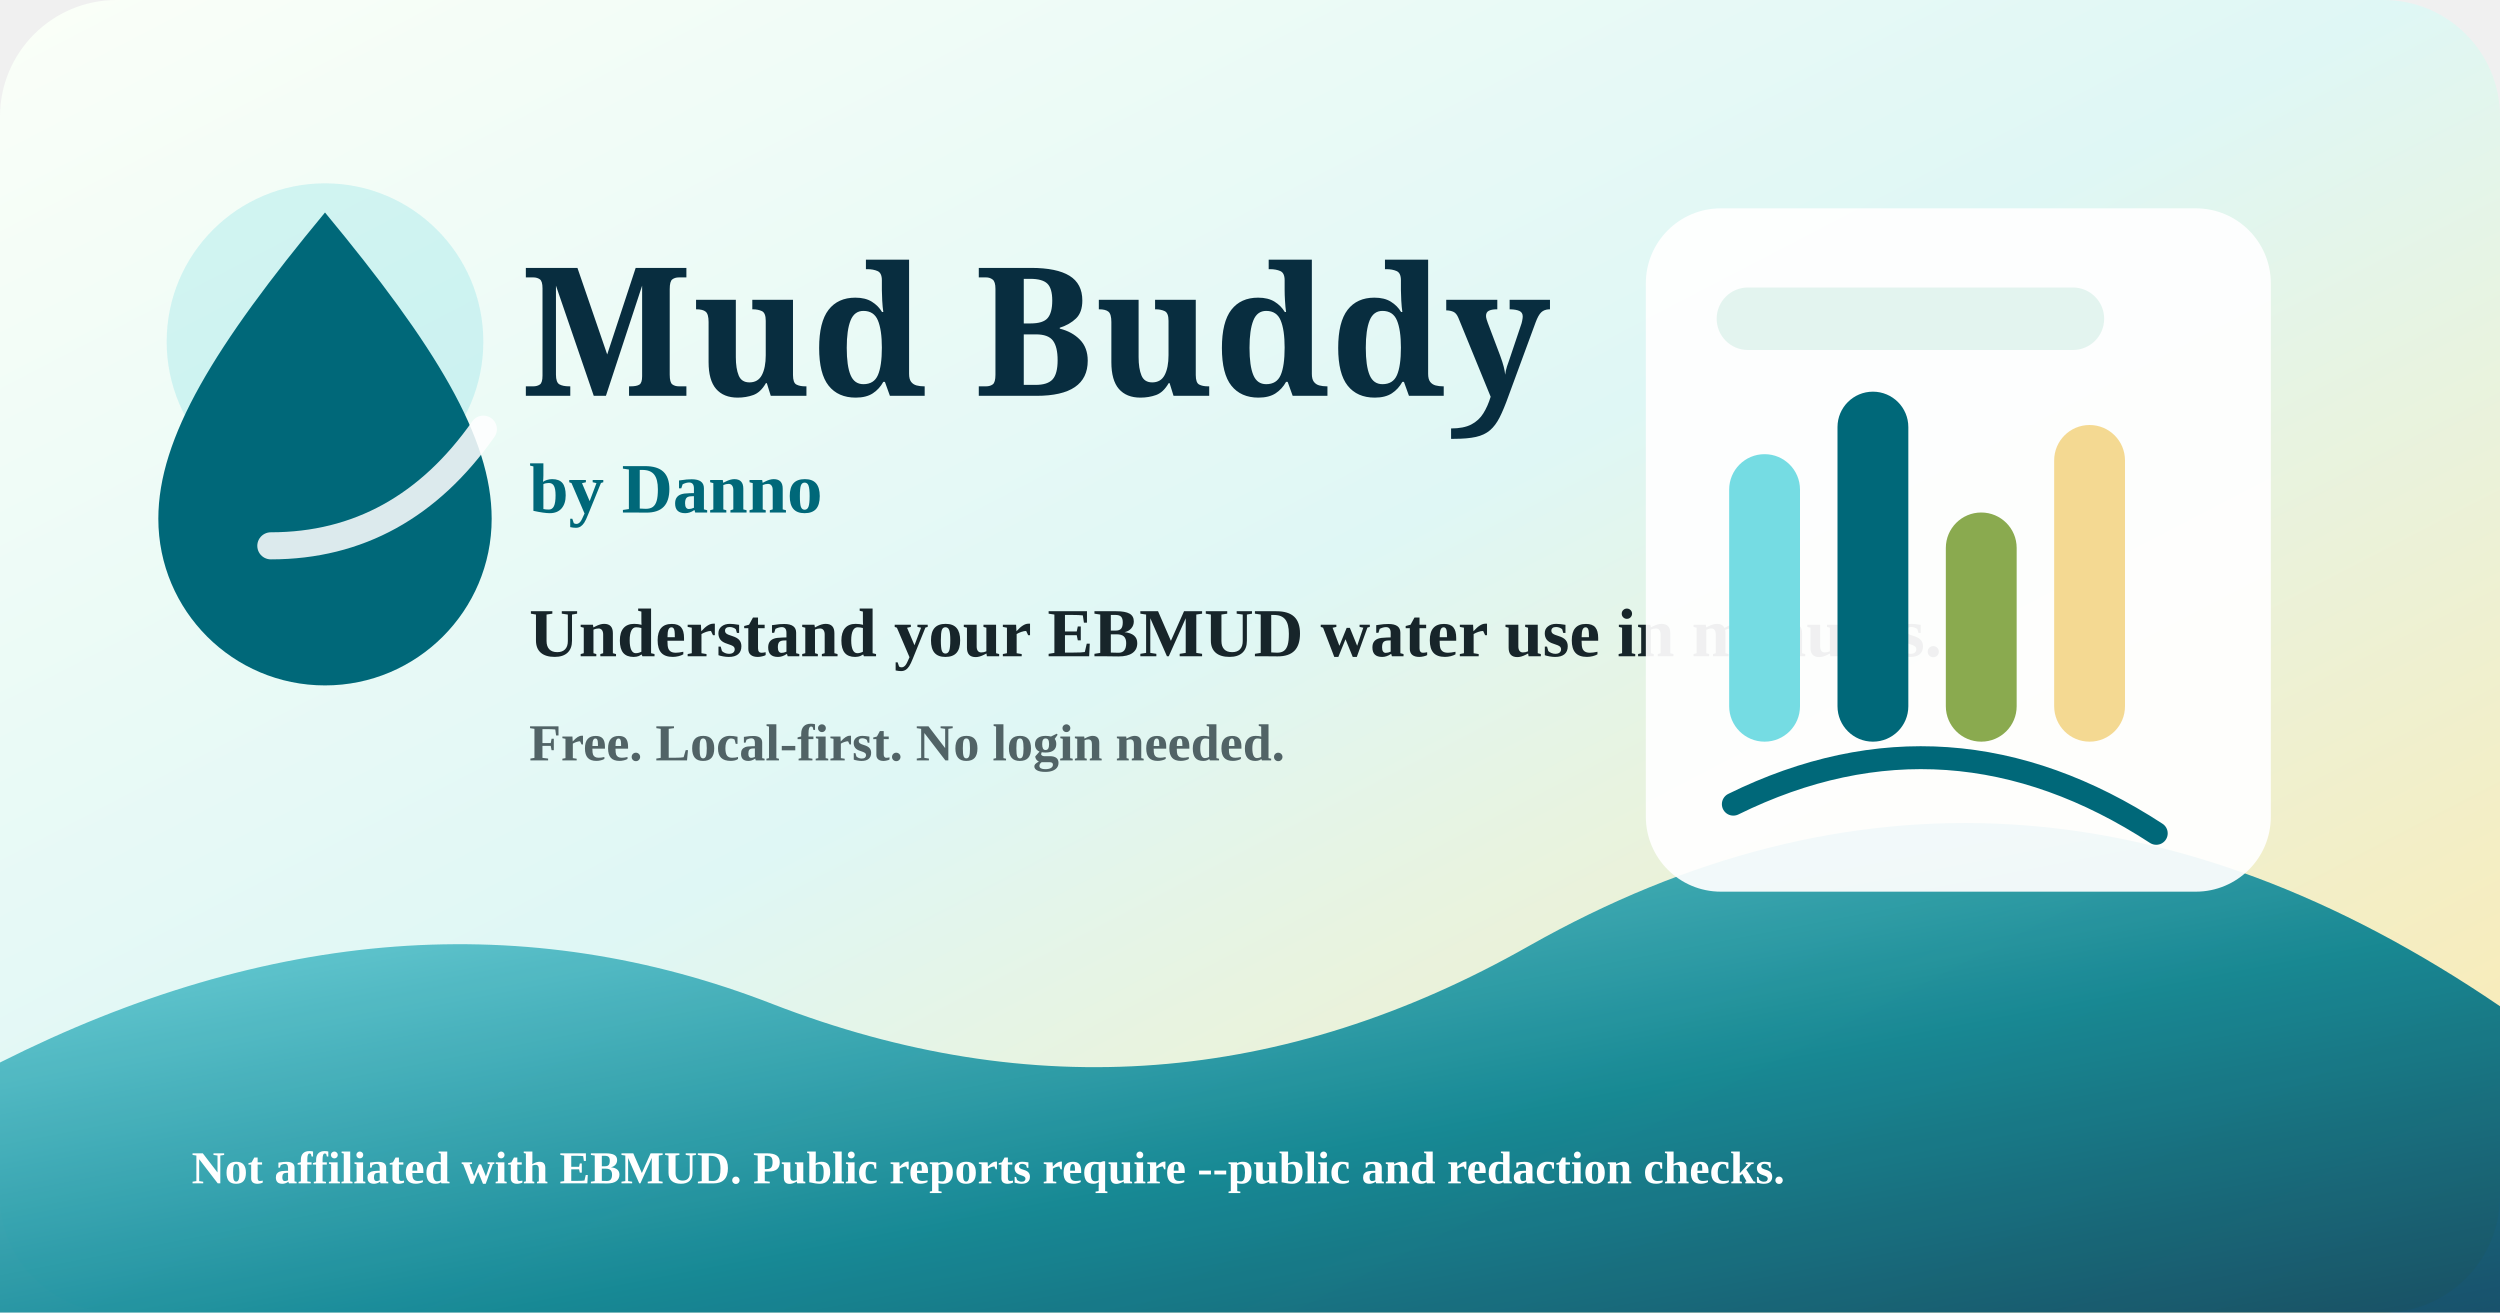
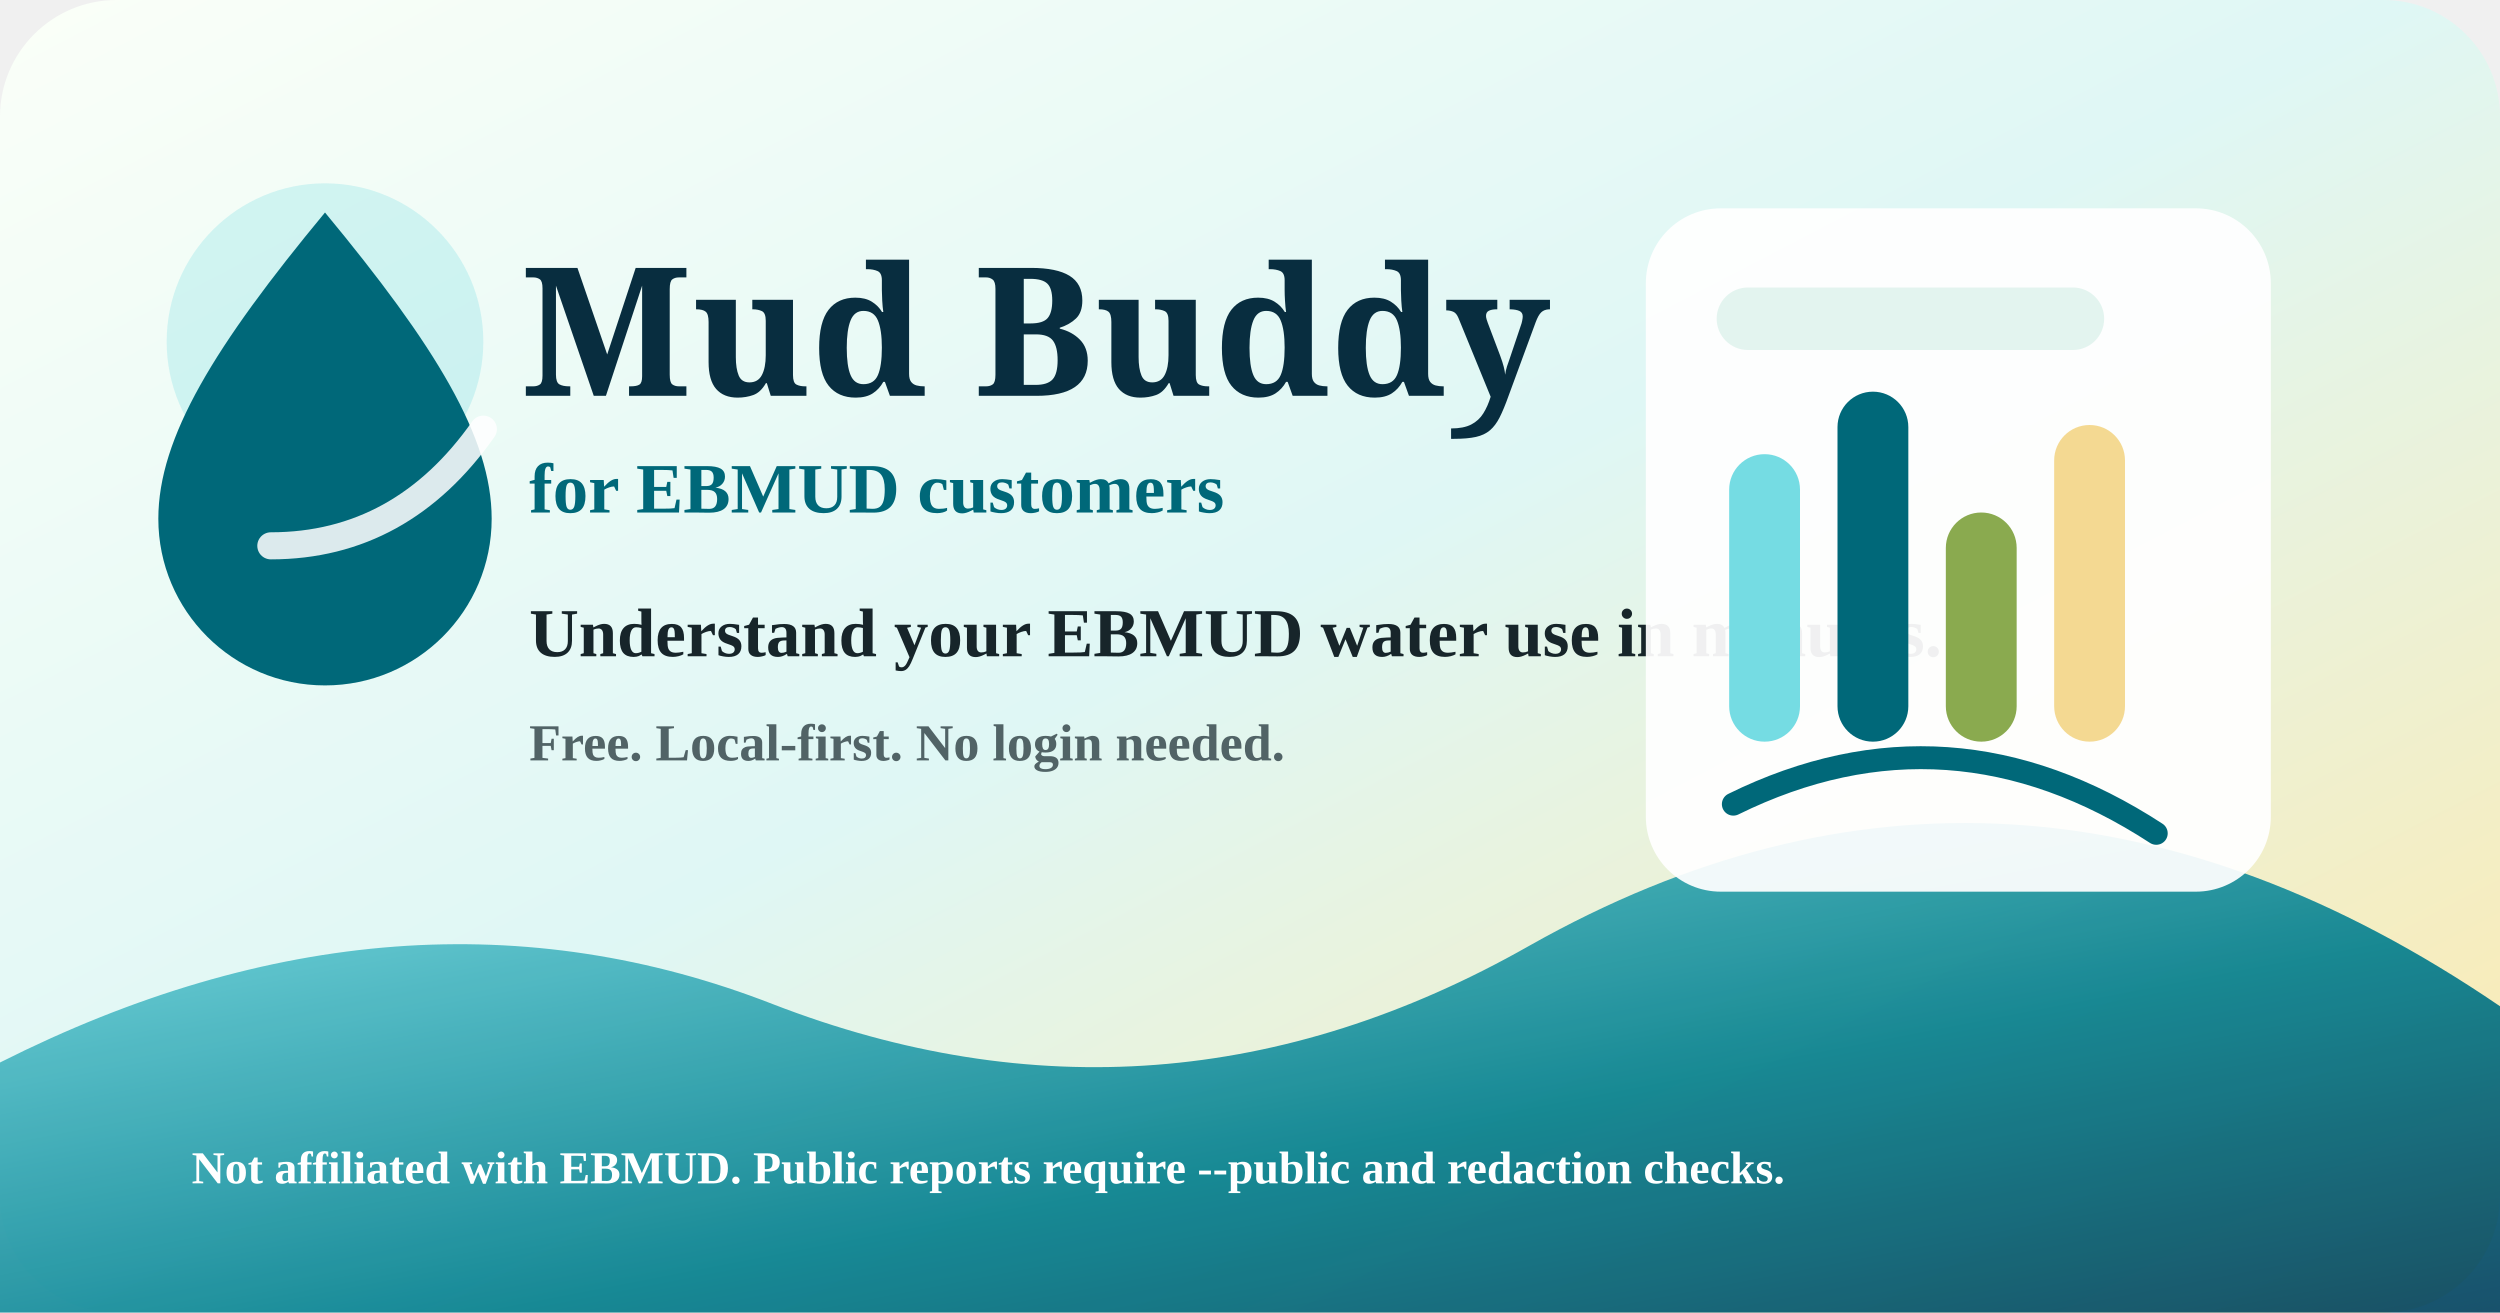
<svg xmlns="http://www.w3.org/2000/svg" width="1200" height="630" viewBox="0 0 1200 630" role="img" aria-labelledby="title desc">
  <defs>
    <linearGradient id="bg" x1="0" y1="0" x2="1" y2="1">
      <stop offset="0" stop-color="#fbfff8" />
      <stop offset="0.48" stop-color="#dff7f5" />
      <stop offset="1" stop-color="#ffe9aa" />
    </linearGradient>
    <linearGradient id="water" x1="0" y1="0" x2="1" y2="1">
      <stop offset="0" stop-color="#75dce3" />
      <stop offset="0.6" stop-color="#007d8d" />
      <stop offset="1" stop-color="#003f5c" />
    </linearGradient>
  </defs>
  <rect width="1200" height="630" rx="56" fill="url(#bg)" />
  <path d="M0 510c129-65 253-74 371-28 124 48 245 39 363-28 154-87 309-78 466 29v147H0z" fill="url(#water)" opacity="0.9" />
  <g transform="translate(88 96)">
    <circle cx="68" cy="68" r="76" fill="#75dce3" opacity="0.28" />
    <path d="M68 6c53 64 80 108 80 147a80 80 0 1 1-160 0c0-39 27-83 80-147z" fill="#006879" />
    <path d="M42 166c42 0 76-19 102-56" fill="none" stroke="#ffffff" stroke-width="13" stroke-linecap="round" opacity="0.86" />
  </g>
  <text x="250" y="190" font-family="Newsreader, Georgia" font-size="86" font-weight="750" fill="#082d3f">Mud Buddy</text>
-   <text x="254" y="246" font-family="Source Sans 3, Arial" font-size="34" font-weight="900" fill="#006879">by Danno</text>
+   <text x="254" y="246" font-family="Source Sans 3, Arial" font-size="34" font-weight="900" fill="#006879">for EBMUD customers</text>
  <text x="254" y="315" font-family="Source Sans 3, Arial" font-size="33" font-weight="750" fill="#17252a">Understand your EBMUD water use in minutes.</text>
  <text x="254" y="365" font-family="Source Sans 3, Arial" font-size="25" font-weight="650" fill="#516366">Free. Local-first. No login needed.</text>
  <g transform="translate(790 100)">
    <rect width="300" height="328" rx="36" fill="#ffffff" opacity="0.93" />
    <rect x="34" y="38" width="186" height="30" rx="15" fill="#e3f4ef" />
    <rect x="40" y="118" width="34" height="138" rx="17" fill="#75dce3" />
    <rect x="92" y="88" width="34" height="168" rx="17" fill="#006879" />
    <rect x="144" y="146" width="34" height="110" rx="17" fill="#8aaa4f" />
    <rect x="196" y="104" width="34" height="152" rx="17" fill="#f4d992" />
    <path d="M42 286c69-34 137-29 203 14" fill="none" stroke="#006879" stroke-width="11" stroke-linecap="round" />
  </g>
  <text x="92" y="568" font-family="Source Sans 3, Arial" font-size="22" font-weight="800" fill="#ffffff">Not affiliated with EBMUD. Public reports require --public and redaction checks.</text>
</svg>
